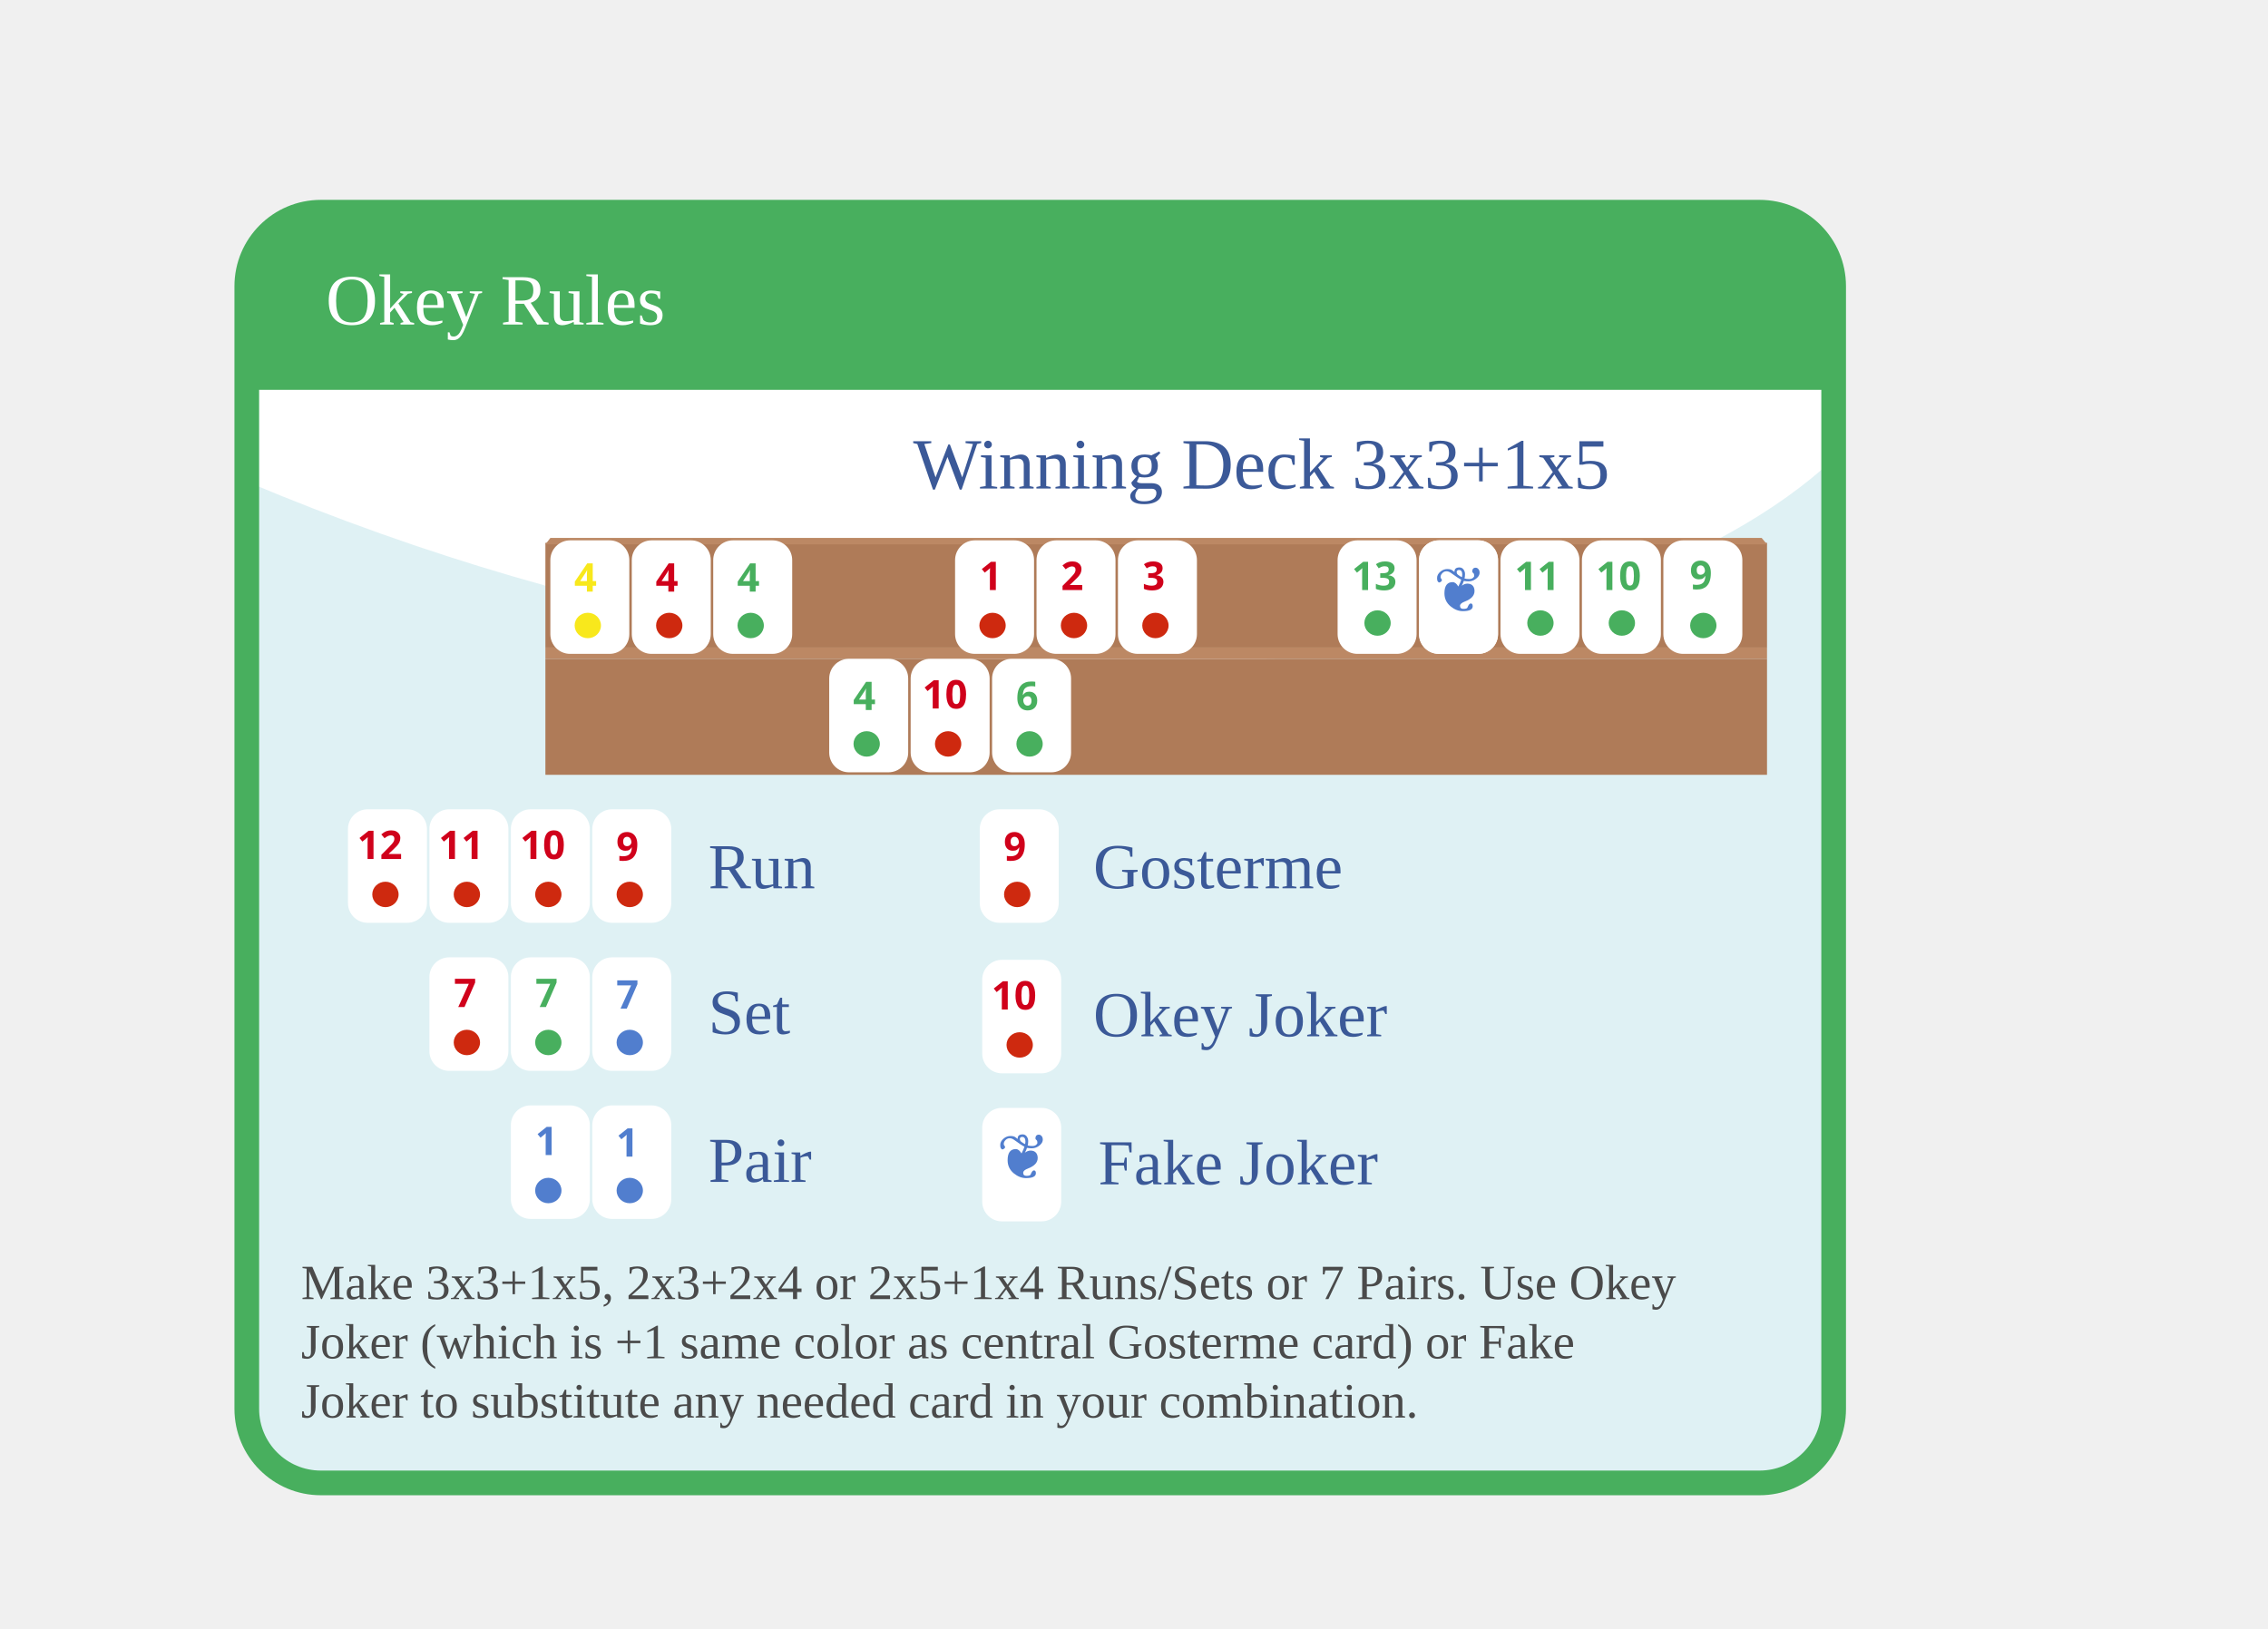
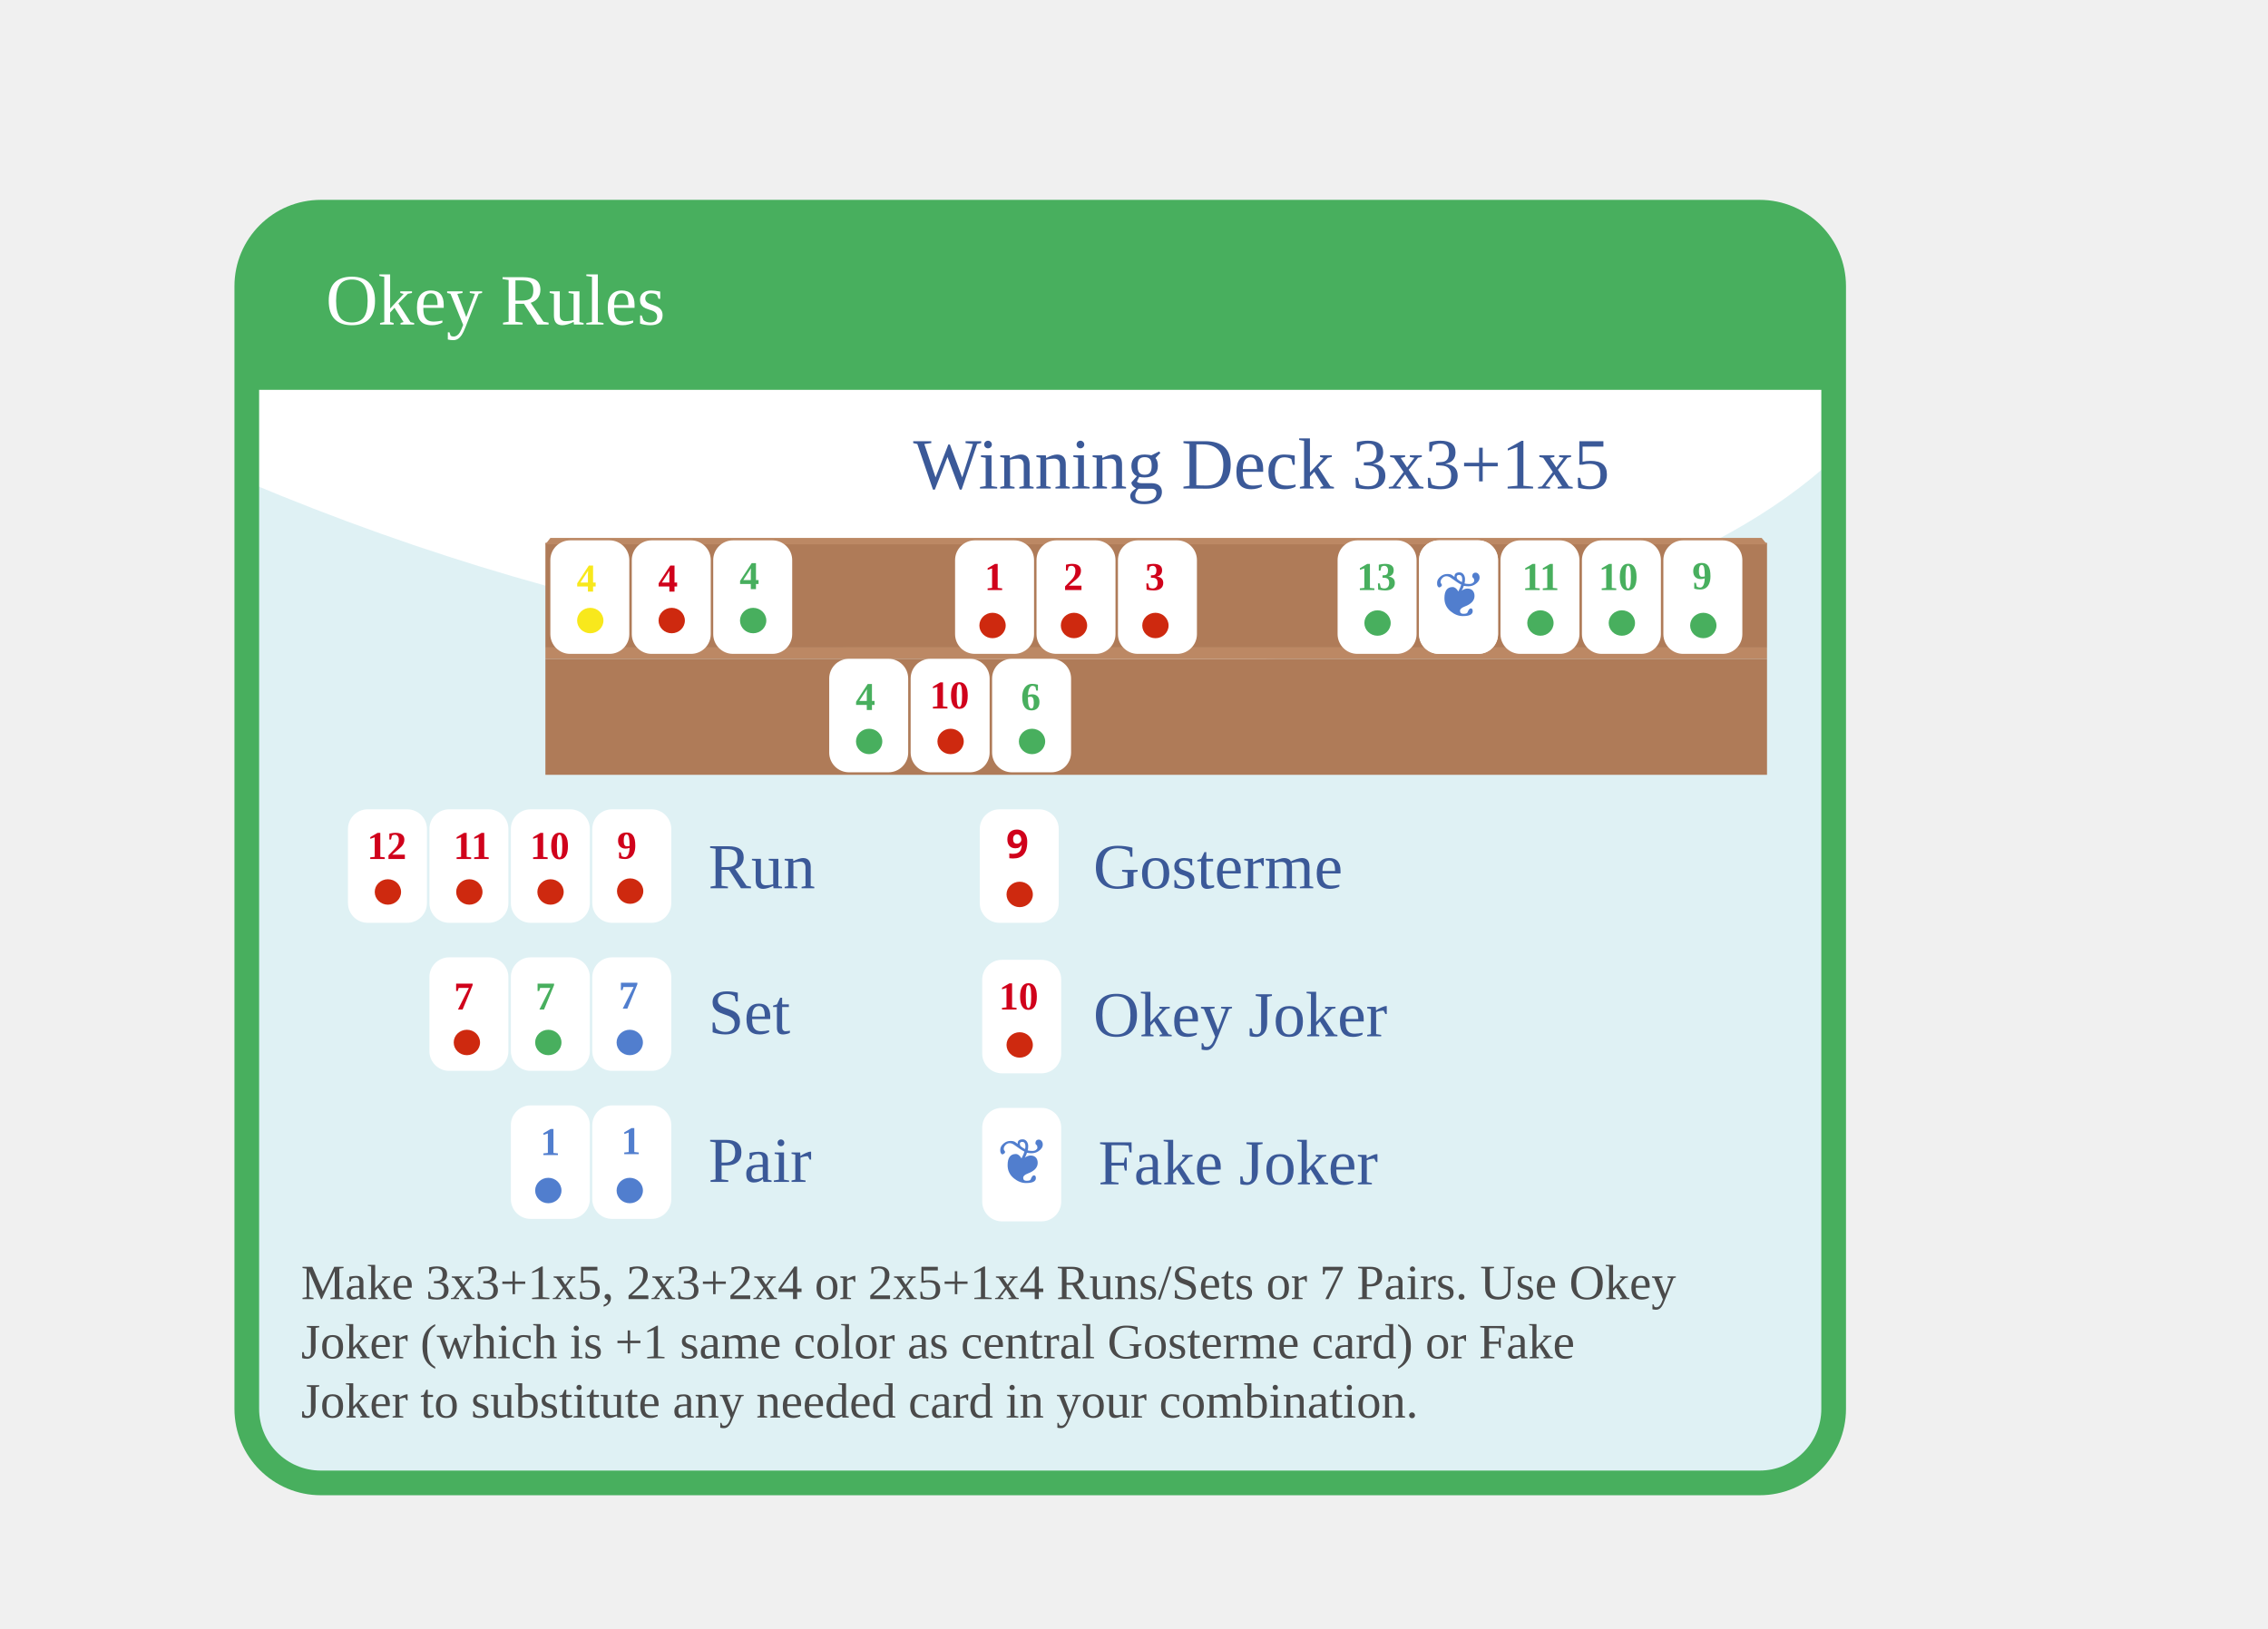
<svg xmlns="http://www.w3.org/2000/svg" width="919px" height="660px" viewBox="0 0 919 660" version="1.1">
  <defs />
  <g id="Page-1" stroke="none" stroke-width="1" fill="none" fill-rule="evenodd">
    <g id="Okey-Rules" transform="translate(100, 86)">
      <g id="Dialog-2">
        <rect id="Rectangle-54-2" fill="#FFFFFF" x="0" y="0" width="643" height="515" rx="30" />
        <path d="M0,109.2 L0,494.566 C0,505.851 9.244,515 20.643,515 L622.357,515 C633.758,515 643,505.839 643,494.558 L643,100 C552.175,184.84 291.053,231.86 0,109.2 L0,109.2 Z" id="Rectangle-60" fill="#DFF1F4" />
        <path d="M617,1 C533.816,0.22 200.886,1 20,1 C15.828,1 0,18 0,18 L0,72 L643,72 L643,18 C643,18 629.237,1.115 617,1 Z" id="Rectangle-55" fill="#48AF5E" />
        <rect id="Rectangle-54" stroke="#48AF5E" stroke-width="10" x="0" y="0" width="643" height="515" rx="30" />
      </g>
      <g id="Notes" transform="translate(22, 420)" font-size="20" font-family="Exo 2" fill="#4A4A4A" font-weight="normal">
        <text id="Make-3x3+1x5,-2x3+2x">
          <tspan x="0" y="20.5">Make 3x3+1x5, 2x3+2x4 or 2x5+1x4 Runs/Sets or 7 Pairs. Use Okey </tspan>
          <tspan x="0" y="44.5">Joker (which is +1 same color as central Gosterme card) or Fake </tspan>
          <tspan x="0" y="68.5">Joker to substitute any needed card in your combination.</tspan>
        </text>
      </g>
      <g id="Winning-Deck-3x3+1x5" transform="translate(270, 83)" font-size="29.302" font-family="Exo 2" fill="#3B5998" font-weight="normal">
        <text>
          <tspan x="0" y="29">Winning Deck 3x3+1x5</tspan>
        </text>
      </g>
      <g id="Group" transform="translate(32, 17)" font-size="29.302" font-family="Exo 2" fill="#FFFFFF" font-weight="normal">
        <text id="Okey-Rules">
          <tspan x="0" y="28.528">Okey Rules</tspan>
        </text>
      </g>
      <g id="Small-Deck" transform="translate(121, 132)">
        <g id="Deck">
          <rect id="Rectangle-path" fill="#AF7B58" x="0" y="2" width="495" height="42.449" />
          <rect id="Rectangle-path" fill="#AF7B58" x="0" y="49" width="495" height="47.02" />
          <path d="M495,44.415 L215.964,44.415 L0,44.408 L0,48.973 L213.326,48.973 L495,48.98 L495,44.415 L495,44.415 Z" id="Shape" fill="#BC8864" />
          <path d="M495,2.612 L0,2.612 L2.022,0 L492.817,0 L495,2.612 L495,2.612 Z" id="Shape" fill="#BC8864" />
        </g>
        <g id="1x3-Fours-Set" transform="translate(2, 1)">
          <g id="Slot-1,1-2">
            <rect id="Shape" fill="#FFFFFF" x="0" y="0" width="32" height="46" rx="8" />
-             <text id="4" fill="#F8E81C" font-family="Lucida Grande" font-size="16.011" font-weight="bold">
-               <tspan x="9.665" y="20.766">4</tspan>
-             </text>
-             <path d="M15.179,39.655 C18.125,39.655 20.513,37.347 20.513,34.5 C20.513,31.653 18.125,29.345 15.179,29.345 C12.234,29.345 9.846,31.653 9.846,34.5 C9.846,37.347 12.234,39.655 15.179,39.655 L15.179,39.655 Z" id="Oval-23" fill="#F8E81C" />
+             <text id="4" fill="#F8E81C" font-family="Exo 2" font-size="16.011" font-weight="bold">
+               <tspan x="10.665" y="20.766">4</tspan>
+             </text>
+             <path d="M16.179,37.655 C19.125,37.655 21.513,35.347 21.513,32.5 C21.513,29.653 19.125,27.345 16.179,27.345 C13.234,27.345 10.846,29.653 10.846,32.5 C10.846,35.347 13.234,37.655 16.179,37.655 L16.179,37.655 Z" id="Oval-23" fill="#F8E81C" />
          </g>
          <g id="Slot-1,1-3" transform="translate(33, 0)">
            <rect id="Shape" fill="#FFFFFF" x="0" y="0" width="32" height="46" rx="8" />
-             <text id="4" font-family="Lucida Grande" font-size="16.011" font-weight="bold" fill="#D0011B">
-               <tspan x="9.665" y="20.766">4</tspan>
-             </text>
-             <path d="M15.179,39.655 C18.125,39.655 20.513,37.347 20.513,34.5 C20.513,31.653 18.125,29.345 15.179,29.345 C12.234,29.345 9.846,31.653 9.846,34.5 C9.846,37.347 12.234,39.655 15.179,39.655 L15.179,39.655 Z" id="Oval-23" fill="#CE290F" />
+             <text id="4" font-family="Exo 2" font-size="16.011" font-weight="bold" fill="#D0011B">
+               <tspan x="10.665" y="20.766">4</tspan>
+             </text>
+             <path d="M16.179,37.655 C19.125,37.655 21.513,35.347 21.513,32.5 C21.513,29.653 19.125,27.345 16.179,27.345 C13.234,27.345 10.846,29.653 10.846,32.5 C10.846,35.347 13.234,37.655 16.179,37.655 L16.179,37.655 Z" id="Oval-23" fill="#CE290F" />
          </g>
          <g id="Slot-1,1-4" transform="translate(66, 0)">
            <rect id="Shape" fill="#FFFFFF" x="0" y="0" width="32" height="46" rx="8" />
-             <text id="4" font-family="Lucida Grande" font-size="16.011" font-weight="bold" fill="#48AF5E">
-               <tspan x="9.665" y="20.766">4</tspan>
-             </text>
-             <path d="M15.179,39.655 C18.125,39.655 20.513,37.347 20.513,34.5 C20.513,31.653 18.125,29.345 15.179,29.345 C12.234,29.345 9.846,31.653 9.846,34.5 C9.846,37.347 12.234,39.655 15.179,39.655 L15.179,39.655 Z" id="Oval-23" fill="#48AF5E" />
+             <text id="4" font-family="Exo 2" font-size="16.011" font-weight="bold" fill="#48AF5E">
+               <tspan x="10.665" y="19.766">4</tspan>
+             </text>
+             <path d="M16.179,37.655 C19.125,37.655 21.513,35.347 21.513,32.5 C21.513,29.653 19.125,27.345 16.179,27.345 C13.234,27.345 10.846,29.653 10.846,32.5 C10.846,35.347 13.234,37.655 16.179,37.655 L16.179,37.655 Z" id="Oval-23" fill="#48AF5E" />
          </g>
        </g>
        <g id="1x3-Green-Run" transform="translate(115, 49)">
          <g id="Slot-1,1-5">
            <rect id="Shape" fill="#FFFFFF" x="0" y="0" width="32" height="46" rx="8" />
-             <text id="4" font-family="Lucida Grande" font-size="16.011" font-weight="bold" fill="#48AF5E">
-               <tspan x="9.665" y="20.766">4</tspan>
-             </text>
-             <path d="M15.179,39.655 C18.125,39.655 20.513,37.347 20.513,34.5 C20.513,31.653 18.125,29.345 15.179,29.345 C12.234,29.345 9.846,31.653 9.846,34.5 C9.846,37.347 12.234,39.655 15.179,39.655 L15.179,39.655 Z" id="Oval-23" fill="#48AF5E" />
+             <text id="4" font-family="Exo 2" font-size="16.011" font-weight="bold" fill="#48AF5E">
+               <tspan x="10.665" y="20.766">4</tspan>
+             </text>
+             <path d="M16.179,38.655 C19.125,38.655 21.513,36.347 21.513,33.5 C21.513,30.653 19.125,28.345 16.179,28.345 C13.234,28.345 10.846,30.653 10.846,33.5 C10.846,36.347 13.234,38.655 16.179,38.655 L16.179,38.655 Z" id="Oval-23" fill="#48AF5E" />
          </g>
          <g id="Slot-1,1-7" transform="translate(66, 0)">
            <rect id="Shape" fill="#FFFFFF" x="0" y="0" width="32" height="46" rx="8" />
-             <path d="M15.179,39.655 C18.125,39.655 20.513,37.347 20.513,34.5 C20.513,31.653 18.125,29.345 15.179,29.345 C12.234,29.345 9.846,31.653 9.846,34.5 C9.846,37.347 12.234,39.655 15.179,39.655 L15.179,39.655 Z" id="Oval-23" fill="#48AF5E" />
-             <text id="6" font-family="Lucida Grande" font-size="16.011" font-weight="bold" fill="#48AF5E">
-               <tspan x="9.665" y="20.766">6</tspan>
+             <path d="M16.179,38.655 C19.125,38.655 21.513,36.347 21.513,33.5 C21.513,30.653 19.125,28.345 16.179,28.345 C13.234,28.345 10.846,30.653 10.846,33.5 C10.846,36.347 13.234,38.655 16.179,38.655 L16.179,38.655 Z" id="Oval-23" fill="#48AF5E" />
+             <text id="6" font-family="Exo 2" font-size="16.011" font-weight="bold" fill="#48AF5E">
+               <tspan x="11.665" y="20.766">6</tspan>
            </text>
          </g>
          <g id="Okey-Run" transform="translate(33, 0)">
            <rect id="Shape" fill="#FFFFFF" x="0" y="0" width="32" height="46" rx="8" />
-             <path d="M15.179,39.655 C18.125,39.655 20.513,37.347 20.513,34.5 C20.513,31.653 18.125,29.345 15.179,29.345 C12.234,29.345 9.846,31.653 9.846,34.5 C9.846,37.347 12.234,39.655 15.179,39.655 L15.179,39.655 Z" id="Oval-23" fill="#CE290F" />
-             <text id="10" font-family="Lucida Grande" font-size="16.011" font-weight="bold" fill="#D0011B">
-               <tspan x="4.74" y="20.136">10</tspan>
+             <path d="M16.179,38.655 C19.125,38.655 21.513,36.347 21.513,33.5 C21.513,30.653 19.125,28.345 16.179,28.345 C13.234,28.345 10.846,30.653 10.846,33.5 C10.846,36.347 13.234,38.655 16.179,38.655 L16.179,38.655 Z" id="Oval-23" fill="#CE290F" />
+             <text id="10" font-family="Exo 2" font-size="16.011" font-weight="bold" fill="#D0011B">
+               <tspan x="7.74" y="20.136">10</tspan>
            </text>
          </g>
        </g>
        <g id="1x5-Red-Run" transform="translate(321, 1)">
          <g id="Slot-1,1-17" transform="translate(66, 0)">
            <rect id="Shape" fill="#FFFFFF" x="0" y="0" width="32" height="46" rx="8" />
            <path d="M16.179,38.655 C19.125,38.655 21.513,36.347 21.513,33.5 C21.513,30.653 19.125,28.345 16.179,28.345 C13.234,28.345 10.846,30.653 10.846,33.5 C10.846,36.347 13.234,38.655 16.179,38.655 L16.179,38.655 Z" id="Oval-23" fill="#48AF5E" />
-             <text id="11" font-family="Lucida Grande" font-size="16.011" font-weight="bold" fill="#48AF5E">
-               <tspan x="5.74" y="20.136">11</tspan>
+             <text id="11" font-family="Exo 2" font-size="16.011" font-weight="bold" fill="#48AF5E">
+               <tspan x="8.74" y="20.136">11</tspan>
            </text>
          </g>
          <g id="Slot-1,1-14" transform="translate(33, 0)">
            <rect id="Shape" fill="#FFFFFF" x="0" y="0" width="32" height="46" rx="8" />
            <path d="M15.179,39.655 C18.125,39.655 20.513,37.347 20.513,34.5 C20.513,31.653 18.125,29.345 15.179,29.345 C12.234,29.345 9.846,31.653 9.846,34.5 C9.846,37.347 12.234,39.655 15.179,39.655 L15.179,39.655 Z" id="Oval-23" fill="#48AF5E" />
            <text id="12" font-family="Lucida Grande" font-size="16.011" font-weight="bold" fill="#48AF5E">
              <tspan x="4.626" y="20.136">12</tspan>
            </text>
          </g>
          <g id="Slot-1,1-18">
            <rect id="Shape" fill="#FFFFFF" x="0" y="0" width="32" height="46" rx="8" />
-             <text id="13" font-family="Lucida Grande" font-size="16.011" font-weight="bold" fill="#48AF5E">
-               <tspan x="5.74" y="20.136">13</tspan>
+             <text id="13" font-family="Exo 2" font-size="16.011" font-weight="bold" fill="#48AF5E">
+               <tspan x="7.74" y="20.136">13</tspan>
            </text>
            <path d="M16.179,38.655 C19.125,38.655 21.513,36.347 21.513,33.5 C21.513,30.653 19.125,28.345 16.179,28.345 C13.234,28.345 10.846,30.653 10.846,33.5 C10.846,36.347 13.234,38.655 16.179,38.655 L16.179,38.655 Z" id="Oval-23" fill="#48AF5E" />
          </g>
          <g id="Slot-1,1-15" transform="translate(99, 0)">
            <rect id="Shape" fill="#FFFFFF" x="0" y="0" width="32" height="46" rx="8" />
            <path d="M16.179,38.655 C19.125,38.655 21.513,36.347 21.513,33.5 C21.513,30.653 19.125,28.345 16.179,28.345 C13.234,28.345 10.846,30.653 10.846,33.5 C10.846,36.347 13.234,38.655 16.179,38.655 L16.179,38.655 Z" id="Oval-23" fill="#48AF5E" />
-             <text id="10" font-family="Lucida Grande" font-size="16.011" font-weight="bold" fill="#48AF5E">
-               <tspan x="5.74" y="20.136">10</tspan>
+             <text id="10" font-family="Exo 2" font-size="16.011" font-weight="bold" fill="#48AF5E">
+               <tspan x="6.74" y="20.136">10</tspan>
            </text>
          </g>
          <g id="Slot-1,1-16" transform="translate(132, 0)">
            <rect id="Shape" fill="#FFFFFF" x="0" y="0" width="32" height="46" rx="8" />
            <path d="M16.179,39.655 C19.125,39.655 21.513,37.347 21.513,34.5 C21.513,31.653 19.125,29.345 16.179,29.345 C13.234,29.345 10.846,31.653 10.846,34.5 C10.846,37.347 13.234,39.655 16.179,39.655 L16.179,39.655 Z" id="Oval-23" fill="#48AF5E" />
-             <text id="9" font-family="Lucida Grande" font-size="16.011" font-weight="bold" fill="#48AF5E">
-               <tspan x="10.665" y="19.766">9</tspan>
+             <text id="9" font-family="Exo 2" font-size="16.011" font-weight="bold" fill="#48AF5E">
+               <tspan x="11.665" y="19.766">9</tspan>
            </text>
          </g>
          <g id="Jocker-Run" transform="translate(33, 0)">
            <rect id="Shape" fill="#FFFFFF" x="0" y="0" width="32" height="46" rx="8" />
-             <text id="❦" font-family="Minion Pro" font-size="26" font-weight="normal" fill="#517ECE">
-               <tspan x="5.71" y="29.222">❦</tspan>
+             <text id="❦" font-family="Zapf Dingbats" font-size="26" font-weight="normal" fill="#517ECE">
+               <tspan x="5.71" y="31.222">❦</tspan>
            </text>
          </g>
        </g>
        <g id="1x3-Red-Run" transform="translate(166, 1)">
          <g id="Slot-1,1-21" transform="translate(66, 0)">
            <rect id="Shape" fill="#FFFFFF" x="0" y="0" width="32" height="46" rx="8" />
            <path d="M15.179,39.655 C18.125,39.655 20.513,37.347 20.513,34.5 C20.513,31.653 18.125,29.345 15.179,29.345 C12.234,29.345 9.846,31.653 9.846,34.5 C9.846,37.347 12.234,39.655 15.179,39.655 L15.179,39.655 Z" id="Oval-23" fill="#CE290F" />
-             <text id="3" font-family="Lucida Grande" font-size="16.011" font-weight="bold" fill="#D0011B">
-               <tspan x="9.903" y="20.136">3</tspan>
+             <text id="3" font-family="Exo 2" font-size="16.011" font-weight="bold" fill="#D0011B">
+               <tspan x="10.903" y="20.136">3</tspan>
            </text>
          </g>
          <g id="Slot-1,1-19" transform="translate(33, 0)">
            <rect id="Shape" fill="#FFFFFF" x="0" y="0" width="32" height="46" rx="8" />
            <path d="M15.179,39.655 C18.125,39.655 20.513,37.347 20.513,34.5 C20.513,31.653 18.125,29.345 15.179,29.345 C12.234,29.345 9.846,31.653 9.846,34.5 C9.846,37.347 12.234,39.655 15.179,39.655 L15.179,39.655 Z" id="Oval-23" fill="#CE290F" />
-             <text id="2" font-family="Lucida Grande" font-size="16.011" font-weight="bold" fill="#D0011B">
-               <tspan x="9.903" y="20.136">2</tspan>
+             <text id="2" font-family="Exo 2" font-size="16.011" font-weight="bold" fill="#D0011B">
+               <tspan x="10.903" y="20.136">2</tspan>
            </text>
          </g>
          <g id="Slot-1,1-20">
            <rect id="Shape" fill="#FFFFFF" x="0" y="0" width="32" height="46" rx="8" />
-             <text id="1" font-family="Lucida Grande" font-size="16.011" font-weight="bold" fill="#D0011B">
-               <tspan x="9.903" y="20.136">1</tspan>
+             <text id="1" font-family="Exo 2" font-size="16.011" font-weight="bold" fill="#D0011B">
+               <tspan x="11.903" y="20.136">1</tspan>
            </text>
            <path d="M15.179,39.655 C18.125,39.655 20.513,37.347 20.513,34.5 C20.513,31.653 18.125,29.345 15.179,29.345 C12.234,29.345 9.846,31.653 9.846,34.5 C9.846,37.347 12.234,39.655 15.179,39.655 L15.179,39.655 Z" id="Oval-23" fill="#CE290F" />
          </g>
        </g>
      </g>
      <g id="Run" transform="translate(41, 242)">
        <g id="Slot-1,1-10" transform="translate(33, 0)">
          <rect id="Shape" fill="#FFFFFF" x="0" y="0" width="32" height="46" rx="8" />
-           <g id="11" transform="translate(4, 5)" font-size="16.011" font-family="Lucida Grande" fill="#D0011B" font-weight="bold">
-             <text>
-               <tspan x="-0.26" y="15.136">11</tspan>
-             </text>
-           </g>
-           <path d="M15.179,39.655 C18.125,39.655 20.513,37.347 20.513,34.5 C20.513,31.653 18.125,29.345 15.179,29.345 C12.234,29.345 9.846,31.653 9.846,34.5 C9.846,37.347 12.234,39.655 15.179,39.655 L15.179,39.655 Z" id="Oval-23" fill="#CE290F" />
+           <path d="M16.179,38.655 C19.125,38.655 21.513,36.347 21.513,33.5 C21.513,30.653 19.125,28.345 16.179,28.345 C13.234,28.345 10.846,30.653 10.846,33.5 C10.846,36.347 13.234,38.655 16.179,38.655 L16.179,38.655 Z" id="Oval-23" fill="#CE290F" />
+           <text id="11" font-family="Exo 2" font-size="16.011" font-weight="bold" fill="#D0011B">
+             <tspan x="9.74" y="20.136">11</tspan>
+           </text>
        </g>
        <g id="Slot-1,1-13">
          <rect id="Shape" fill="#FFFFFF" x="0" y="0" width="32" height="46" rx="8" />
-           <text id="12" font-family="Lucida Grande" font-size="16.011" font-weight="bold" fill="#D0011B">
-             <tspan x="3.74" y="20.136">12</tspan>
-           </text>
-           <path d="M15.179,39.655 C18.125,39.655 20.513,37.347 20.513,34.5 C20.513,31.653 18.125,29.345 15.179,29.345 C12.234,29.345 9.846,31.653 9.846,34.5 C9.846,37.347 12.234,39.655 15.179,39.655 L15.179,39.655 Z" id="Oval-23" fill="#CE290F" />
+           <text id="12" font-family="Exo 2" font-size="16.011" font-weight="bold" fill="#D0011B">
+             <tspan x="7.74" y="20.136">12</tspan>
+           </text>
+           <path d="M16.179,38.655 C19.125,38.655 21.513,36.347 21.513,33.5 C21.513,30.653 19.125,28.345 16.179,28.345 C13.234,28.345 10.846,30.653 10.846,33.5 C10.846,36.347 13.234,38.655 16.179,38.655 L16.179,38.655 Z" id="Oval-23" fill="#CE290F" />
        </g>
        <g id="Slot-1,1-8" transform="translate(66, 0)">
          <rect id="Shape" fill="#FFFFFF" x="0" y="0" width="32" height="46" rx="8" />
-           <path d="M15.179,39.655 C18.125,39.655 20.513,37.347 20.513,34.5 C20.513,31.653 18.125,29.345 15.179,29.345 C12.234,29.345 9.846,31.653 9.846,34.5 C9.846,37.347 12.234,39.655 15.179,39.655 L15.179,39.655 Z" id="Oval-23" fill="#CE290F" />
-           <g id="10" transform="translate(4, 5)" font-size="16.011" font-family="Lucida Grande" fill="#D0011B" font-weight="bold">
-             <text>
-               <tspan x="-0.26" y="15.136">10</tspan>
-             </text>
-           </g>
+           <path d="M21.407,33.505 C21.407,30.658 19.019,28.35 16.073,28.35 C13.128,28.35 10.74,30.658 10.74,33.505 C10.74,36.352 13.128,38.66 16.073,38.66 C19.019,38.66 21.407,36.352 21.407,33.505 Z" id="Oval-23" fill="#CE290F" />
+           <text id="10" font-family="Exo 2" font-size="16.011" font-weight="bold" fill="#D0011B">
+             <tspan x="7.74" y="20.136">10</tspan>
+           </text>
        </g>
        <g id="Slot-1,1-9" transform="translate(99, 0)">
          <rect id="Shape" fill="#FFFFFF" x="0" y="0" width="32" height="46" rx="8" />
-           <g id="9" transform="translate(10, 6)" font-size="16.011" font-family="Lucida Grande" fill="#D0011B" font-weight="bold">
-             <text>
-               <tspan x="-0.335" y="14.766">9</tspan>
-             </text>
-           </g>
-           <path d="M15.179,39.655 C18.125,39.655 20.513,37.347 20.513,34.5 C20.513,31.653 18.125,29.345 15.179,29.345 C12.234,29.345 9.846,31.653 9.846,34.5 C9.846,37.347 12.234,39.655 15.179,39.655 L15.179,39.655 Z" id="Oval-23" fill="#CE290F" />
+           <path d="M15.333,38.31 C18.279,38.31 20.667,36.002 20.667,33.155 C20.667,30.308 18.279,28 15.333,28 C12.388,28 10,30.308 10,33.155 C10,36.002 12.388,38.31 15.333,38.31 L15.333,38.31 Z" id="Oval-23" fill="#CE290F" />
+           <text id="9" font-family="Exo 2" font-size="16.011" font-weight="bold" fill="#D0011B">
+             <tspan x="10" y="20">9</tspan>
+           </text>
        </g>
        <text font-family="Exo 2" font-size="26" font-weight="normal" fill="#3B5998">
          <tspan x="146" y="32">Run</tspan>
        </text>
      </g>
      <g id="Set" transform="translate(74, 302)">
        <g id="Slot-1,1-10">
          <rect id="Shape" fill="#FFFFFF" x="0" y="0" width="32" height="46" rx="8" />
          <path d="M15.179,39.655 C18.125,39.655 20.513,37.347 20.513,34.5 C20.513,31.653 18.125,29.345 15.179,29.345 C12.234,29.345 9.846,31.653 9.846,34.5 C9.846,37.347 12.234,39.655 15.179,39.655 L15.179,39.655 Z" id="Oval-23" fill="#CE290F" />
-           <text id="7" font-family="Lucida Grande" font-size="16.011" font-weight="bold" fill="#D0011B">
-             <tspan x="9.903" y="20.136">7</tspan>
+           <text id="7" font-family="Exo 2" font-size="16.011" font-weight="bold" fill="#D0011B">
+             <tspan x="9.903" y="21.136">7</tspan>
          </text>
        </g>
        <g id="Slot-1,1-8" transform="translate(33, 0)">
          <rect id="Shape" fill="#FFFFFF" x="0" y="0" width="32" height="46" rx="8" />
          <path d="M15.179,39.655 C18.125,39.655 20.513,37.347 20.513,34.5 C20.513,31.653 18.125,29.345 15.179,29.345 C12.234,29.345 9.846,31.653 9.846,34.5 C9.846,37.347 12.234,39.655 15.179,39.655 L15.179,39.655 Z" id="Oval-23" fill="#48AF5E" />
-           <text id="7" font-family="Lucida Grande" font-size="16.011" font-weight="bold" fill="#48AF5E">
-             <tspan x="9.903" y="20.136">7</tspan>
+           <text id="7" font-family="Exo 2" font-size="16.011" font-weight="bold" fill="#48AF5E">
+             <tspan x="9.903" y="21.136">7</tspan>
          </text>
        </g>
        <g id="Slot-1,1-9" transform="translate(66, 0)">
          <rect id="Shape" fill="#FFFFFF" x="0" y="0" width="32" height="46" rx="8" />
          <path d="M15.179,39.655 C18.125,39.655 20.513,37.347 20.513,34.5 C20.513,31.653 18.125,29.345 15.179,29.345 C12.234,29.345 9.846,31.653 9.846,34.5 C9.846,37.347 12.234,39.655 15.179,39.655 L15.179,39.655 Z" id="Oval-23" fill="#517ECE" />
-           <text id="7" font-family="Lucida Grande" font-size="16.011" font-weight="bold" fill="#517ECE">
-             <tspan x="9.665" y="20.766">7</tspan>
+           <text id="7" font-family="Exo 2" font-size="16.011" font-weight="bold" fill="#517ECE">
+             <tspan x="10.665" y="20.766">7</tspan>
          </text>
        </g>
        <text font-family="Exo 2" font-size="26" font-weight="normal" fill="#3B5998">
          <tspan x="113" y="31">Set</tspan>
        </text>
      </g>
      <g id="Pair" transform="translate(107, 362)">
        <g id="Slot-1,1-8">
          <rect id="Shape" fill="#FFFFFF" x="0" y="0" width="32" height="46" rx="8" />
          <path d="M15.179,39.655 C18.125,39.655 20.513,37.347 20.513,34.5 C20.513,31.653 18.125,29.345 15.179,29.345 C12.234,29.345 9.846,31.653 9.846,34.5 C9.846,37.347 12.234,39.655 15.179,39.655 L15.179,39.655 Z" id="Oval-23" fill="#517ECE" />
-           <text id="1" font-family="Lucida Grande" font-size="16.011" font-weight="bold" fill="#517ECE">
-             <tspan x="9.903" y="20.136">1</tspan>
+           <text id="1" font-family="Exo 2" font-size="16.011" font-weight="bold" fill="#517ECE">
+             <tspan x="11.903" y="20.136">1</tspan>
          </text>
        </g>
        <g id="Slot-1,1-9" transform="translate(33, 0)">
          <rect id="Shape" fill="#FFFFFF" x="0" y="0" width="32" height="46" rx="8" />
-           <g id="1" transform="translate(10, 6)" font-size="16.011" font-family="Lucida Grande" fill="#517ECE" font-weight="bold">
-             <text>
-               <tspan x="-0.335" y="14.766">1</tspan>
-             </text>
-           </g>
          <path d="M15.179,39.655 C18.125,39.655 20.513,37.347 20.513,34.5 C20.513,31.653 18.125,29.345 15.179,29.345 C12.234,29.345 9.846,31.653 9.846,34.5 C9.846,37.347 12.234,39.655 15.179,39.655 L15.179,39.655 Z" id="Oval-23" fill="#517ECE" />
+           <text id="1" fill="#517ECE" font-family="Exo 2" font-size="16.011" font-weight="bold">
+             <tspan x="11.665" y="19.766">1</tspan>
+           </text>
        </g>
        <text font-family="Exo 2" font-size="26" font-weight="normal" fill="#3B5998">
          <tspan x="80" y="31">Pair</tspan>
        </text>
      </g>
      <g id="Fake-Jocker" transform="translate(298, 363)">
        <g id="Slot-1,1-9">
          <rect id="Shape" fill="#FFFFFF" x="0" y="0" width="32" height="46" rx="8" />
-           <text id="❦" font-family="Minion Pro" font-size="26" font-weight="normal" fill="#517ECE">
-             <tspan x="5.71" y="29">❦</tspan>
+           <text id="❦" font-family="Zapf Dingbats" font-size="26" font-weight="normal" fill="#517ECE">
+             <tspan x="5.71" y="31">❦</tspan>
          </text>
        </g>
        <text id="Fake-Joker" font-family="Exo 2" font-size="26" font-weight="normal" fill="#3B5998">
          <tspan x="47" y="31">Fake Joker</tspan>
        </text>
      </g>
      <g id="Gosterme" transform="translate(297, 242)">
        <g id="Slot-1,1-11">
          <rect id="Shape" fill="#FFFFFF" x="0" y="0" width="32" height="46" rx="8" />
          <text id="9" font-family="Lucida Grande" font-size="16.011" font-weight="bold" fill="#D0011B">
-             <tspan x="9.665" y="20.766">9</tspan>
-           </text>
-           <path d="M15.179,39.655 C18.125,39.655 20.513,37.347 20.513,34.5 C20.513,31.653 18.125,29.345 15.179,29.345 C12.234,29.345 9.846,31.653 9.846,34.5 C9.846,37.347 12.234,39.655 15.179,39.655 L15.179,39.655 Z" id="Oval-23" fill="#CE290F" />
+             <tspan x="10.665" y="19.766">9</tspan>
+           </text>
+           <path d="M16.179,39.655 C19.125,39.655 21.513,37.347 21.513,34.5 C21.513,31.653 19.125,29.345 16.179,29.345 C13.234,29.345 10.846,31.653 10.846,34.5 C10.846,37.347 13.234,39.655 16.179,39.655 L16.179,39.655 Z" id="Oval-23" fill="#CE290F" />
        </g>
        <text font-family="Exo 2" font-size="26" font-weight="normal" fill="#3B5998">
          <tspan x="46" y="32">Gosterme</tspan>
        </text>
      </g>
      <g id="Okey" transform="translate(298, 303)">
        <g id="Slot-1,1-12">
          <rect id="Shape" fill="#FFFFFF" x="0" y="0" width="32" height="46" rx="8" />
          <path d="M15.179,39.655 C18.125,39.655 20.513,37.347 20.513,34.5 C20.513,31.653 18.125,29.345 15.179,29.345 C12.234,29.345 9.846,31.653 9.846,34.5 C9.846,37.347 12.234,39.655 15.179,39.655 L15.179,39.655 Z" id="Oval-23" fill="#CE290F" />
-           <g id="10" transform="translate(4, 5)" font-size="16.011" font-family="Lucida Grande" fill="#D0011B" font-weight="bold">
-             <text>
-               <tspan x="-0.26" y="15.136">10</tspan>
-             </text>
-           </g>
+           <text id="10" font-family="Exo 2" font-size="16.011" font-weight="bold" fill="#D0011B">
+             <tspan x="6.74" y="20.136">10</tspan>
+           </text>
        </g>
        <text id="Okey-Joker" font-family="Exo 2" font-size="26" font-weight="normal" fill="#3B5998">
          <tspan x="45" y="31">Okey Joker</tspan>
        </text>
      </g>
    </g>
  </g>
</svg>
